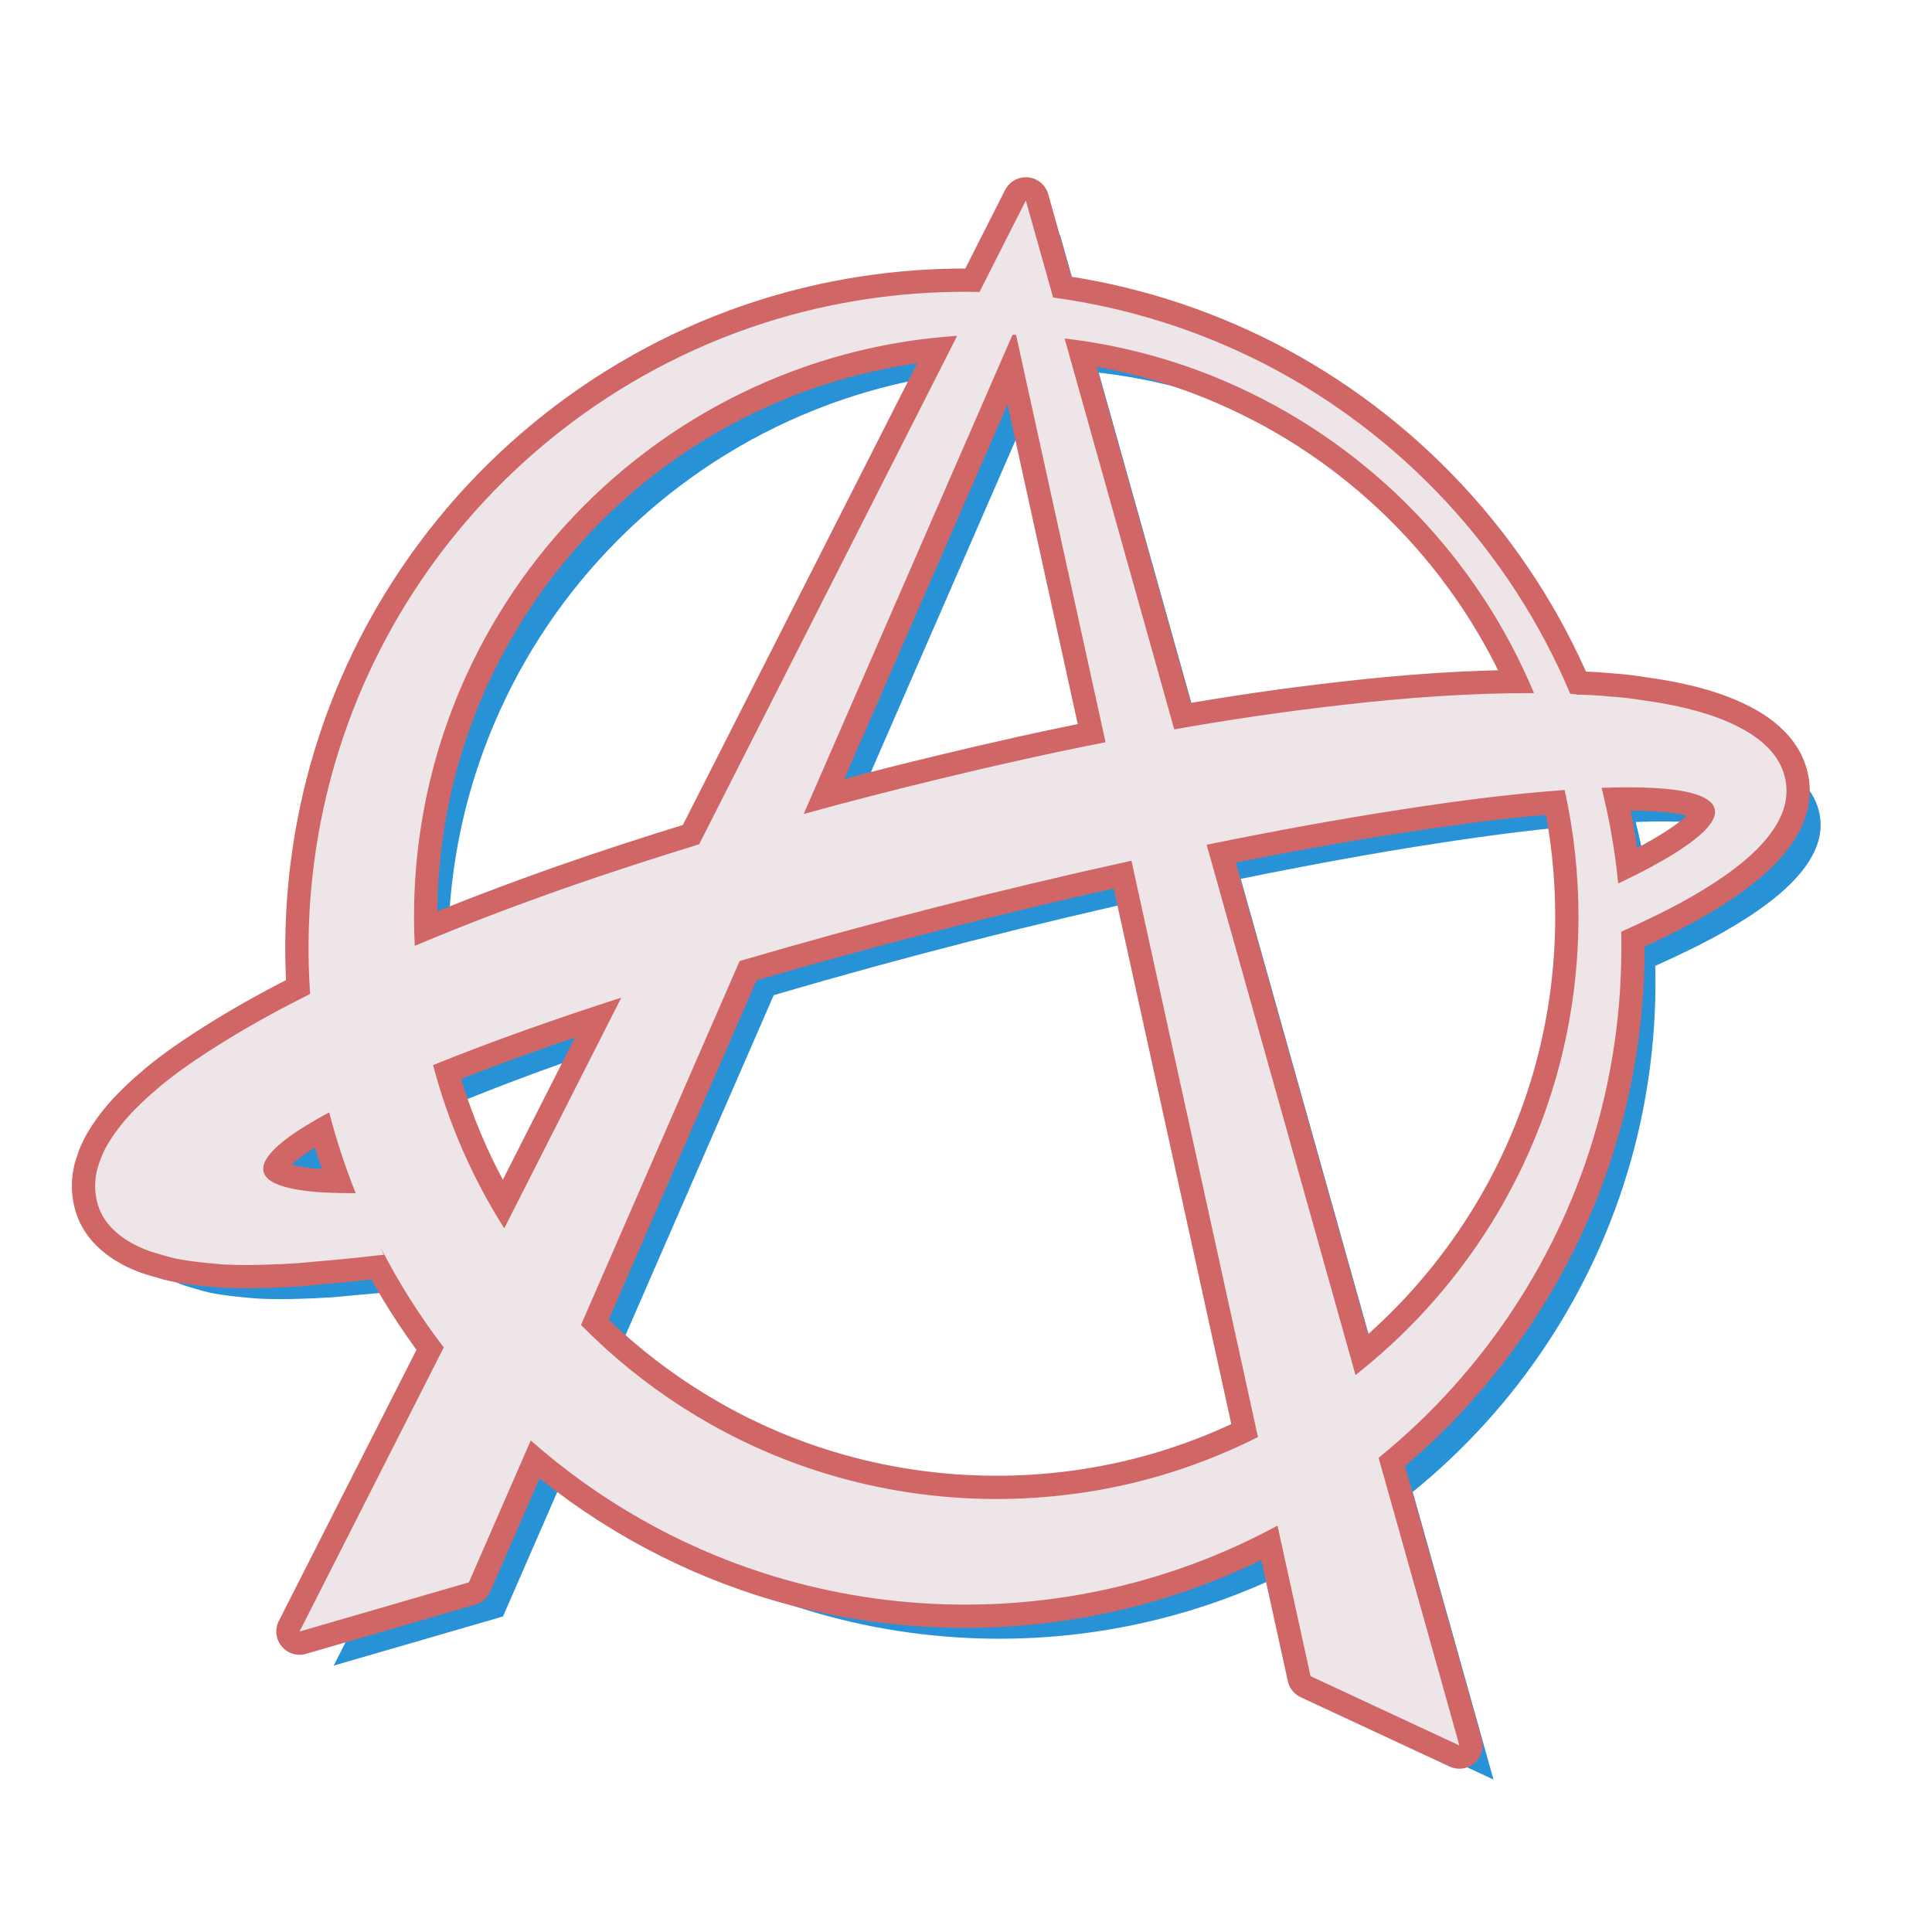
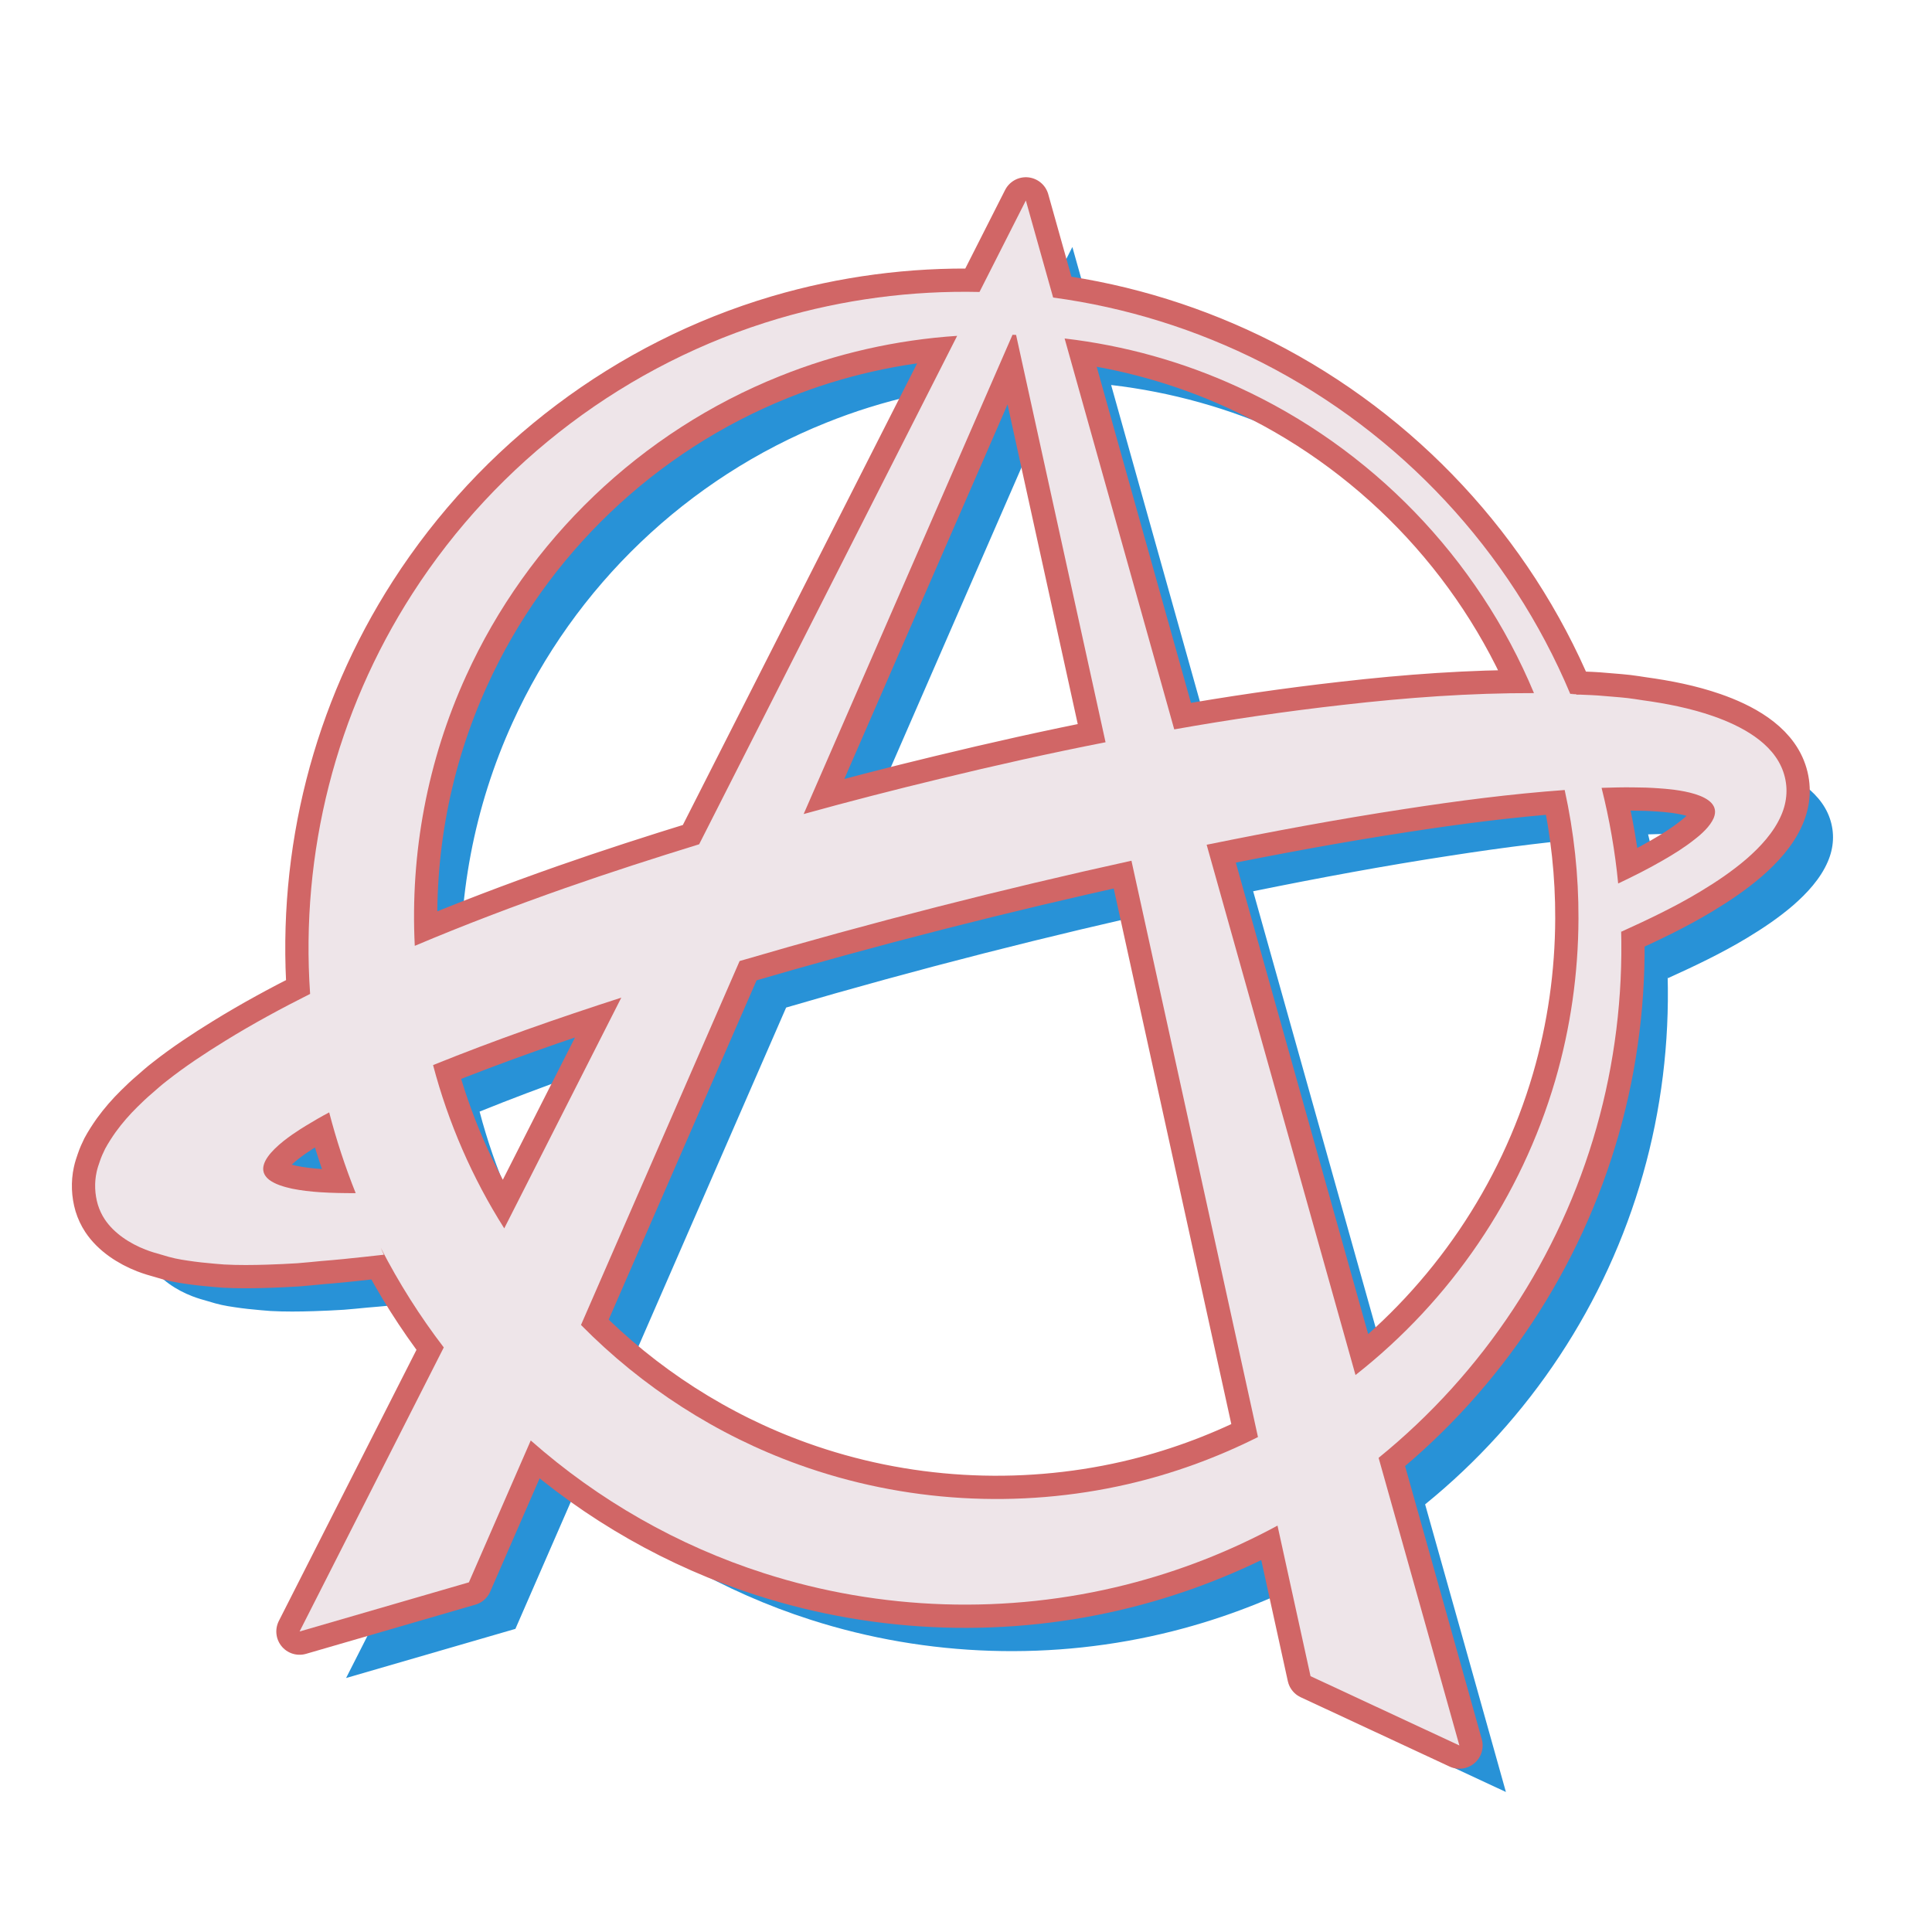
<svg xmlns="http://www.w3.org/2000/svg" viewBox="-70 -70 1246 1246" width="512" height="512">
-   <g transform="translate(22,22)">
+   <g transform="translate(30,30)">
    <g transform="translate(0,1084) scale(0.1,-0.1)" fill="#2892D7">
      <path d="M9755 5547 C9767 5115 9714 4682 9596 4267 C9359 3431 8866 2686 8191 2138 C8365 1520 8539 901 8712 283 C8392 432 8072 581 7752 730 C7681 1054 7610 1377 7539 1701 C7231 1534 6903 1406 6563 1320 C5796 1126 4980 1152 4227 1394 C3672 1572 3159 1865 2723 2250 C2590 1945 2457 1640 2324 1335 C1960 1229 1596 1124 1232 1018 C1542 1629 1852 2240 2162 2850 C2008 3051 1872 3266 1756 3492 C1762 3477 1769 3463 1776 3448 C1689 3438 1602 3429 1515 3420 C1466 3415 1417 3411 1369 3407 C1318 3402 1268 3397 1217 3393 C1153 3389 1088 3386 1024 3384 C931 3381 837 3380 745 3385 C725 3386 704 3389 684 3390 C626 3395 568 3401 510 3410 C484 3414 456 3418 430 3424 C402 3430 374 3438 345 3447 C309 3457 274 3467 238 3481 C138 3520 35 3586 -25 3677 C-44 3706 -59 3738 -69 3771 C-89 3839 -92 3912 -77 3981 C-72 4005 -64 4028 -56 4051 C-47 4078 -35 4105 -22 4131 C-2 4168 22 4205 46 4239 C88 4297 136 4352 187 4402 C218 4433 249 4462 282 4490 C313 4517 344 4545 377 4570 C496 4664 624 4748 752 4827 C930 4937 1113 5036 1300 5130 C1237 6041 1466 6944 1960 7712 C2508 8564 3347 9197 4319 9485 C4740 9609 5178 9667 5617 9657 C5717 9854 5816 10050 5916 10247 C5975 10038 6033 9829 6092 9621 C6561 9558 7018 9415 7440 9201 C8331 8747 9040 7987 9427 7065 C9437 7065 9446 7065 9456 7064 C9458 7064 9465 7065 9468 7064 C9468 7064 9468 7064 9468 7064 C9468 7064 9468 7064 9468 7064 C9468 7064 9468 7064 9468 7064 C9463 7059 9442 7062 9434 7062 C9434 7062 9434 7062 9434 7062 C9447 7059 9464 7060 9477 7060 C9490 7060 9503 7060 9516 7059 C9577 7057 9637 7053 9698 7047 C9731 7044 9764 7042 9796 7038 C9829 7034 9861 7029 9893 7024 C10046 7003 10200 6973 10347 6922 C10525 6860 10736 6752 10801 6562 C10833 6469 10827 6373 10788 6283 C10741 6173 10653 6078 10563 6000 C10471 5921 10370 5853 10267 5791 C10103 5692 9930 5610 9756 5531 C9756 5536 9755 5541 9755 5547 Z M9629 6459 C9680 6256 9716 6050 9736 5842 C9833 5888 9929 5936 10022 5990 C10094 6031 10166 6076 10231 6128 C10275 6162 10329 6211 10352 6264 C10419 6426 10085 6450 9998 6456 C9943 6460 9887 6462 9832 6462 C9765 6463 9697 6461 9629 6459 Z M7082 6092 C7402 4952 7722 3812 8042 2672 C8657 3155 9110 3820 9330 4572 C9429 4911 9479 5263 9480 5616 C9481 5895 9451 6173 9391 6445 C9045 6420 8699 6375 8356 6322 C7930 6257 7505 6178 7082 6092 Z M4070 5342 C3729 4559 3388 3777 3047 2995 C3442 2594 3923 2284 4452 2094 C5129 1850 5871 1807 6572 1968 C6863 2035 7146 2138 7413 2272 C7141 3511 6869 4750 6597 5989 C6179 5897 5762 5798 5347 5692 C4920 5583 4493 5466 4070 5342 Z M2093 4671 C2191 4299 2346 3943 2552 3618 C2804 4114 3055 4610 3307 5106 C2898 4974 2491 4832 2093 4671 Z M1594 3845 C1526 4015 1469 4189 1423 4366 C1372 4339 1322 4310 1273 4280 C1198 4234 892 4046 1035 3932 C1075 3901 1134 3885 1183 3874 C1242 3862 1304 3855 1365 3851 C1441 3846 1518 3845 1594 3845 Z M3809 6095 C4364 7188 4918 8281 5473 9374 C5081 9348 4694 9261 4329 9114 C3434 8756 2705 8059 2306 7181 C2057 6635 1945 6039 1975 5440 C2294 5575 2619 5698 2946 5813 C3232 5913 3520 6006 3809 6095 Z M6430 6753 C6238 7629 6045 8505 5853 9380 C5846 9380 5838 9381 5830 9381 C5381 8351 4932 7321 4483 6290 C4775 6371 5067 6446 5361 6517 C5716 6603 6072 6683 6430 6753 Z M9193 7070 C8829 7943 8143 8652 7282 9045 C6929 9207 6552 9312 6166 9357 C6402 8517 6637 7676 6873 6836 C7234 6900 7597 6953 7961 6994 C8370 7041 8781 7071 9193 7070 Z" />
    </g>
  </g>
  <g transform="translate(0,1084) scale(0.1,-0.1)" fill="#EEE5E9" stroke="#D16666" stroke-width="300" stroke-linejoin="round" paint-order="stroke fill markers">
    <path d="M9755 5547 C9767 5115 9714 4682 9596 4267 C9359 3431 8866 2686 8191 2138 C8365 1520 8539 901 8712 283 C8392 432 8072 581 7752 730 C7681 1054 7610 1377 7539 1701 C7231 1534 6903 1406 6563 1320 C5796 1126 4980 1152 4227 1394 C3672 1572 3159 1865 2723 2250 C2590 1945 2457 1640 2324 1335 C1960 1229 1596 1124 1232 1018 C1542 1629 1852 2240 2162 2850 C2008 3051 1872 3266 1756 3492 C1762 3477 1769 3463 1776 3448 C1689 3438 1602 3429 1515 3420 C1466 3415 1417 3411 1369 3407 C1318 3402 1268 3397 1217 3393 C1153 3389 1088 3386 1024 3384 C931 3381 837 3380 745 3385 C725 3386 704 3389 684 3390 C626 3395 568 3401 510 3410 C484 3414 456 3418 430 3424 C402 3430 374 3438 345 3447 C309 3457 274 3467 238 3481 C138 3520 35 3586 -25 3677 C-44 3706 -59 3738 -69 3771 C-89 3839 -92 3912 -77 3981 C-72 4005 -64 4028 -56 4051 C-47 4078 -35 4105 -22 4131 C-2 4168 22 4205 46 4239 C88 4297 136 4352 187 4402 C218 4433 249 4462 282 4490 C313 4517 344 4545 377 4570 C496 4664 624 4748 752 4827 C930 4937 1113 5036 1300 5130 C1237 6041 1466 6944 1960 7712 C2508 8564 3347 9197 4319 9485 C4740 9609 5178 9667 5617 9657 C5717 9854 5816 10050 5916 10247 C5975 10038 6033 9829 6092 9621 C6561 9558 7018 9415 7440 9201 C8331 8747 9040 7987 9427 7065 C9437 7065 9446 7065 9456 7064 C9458 7064 9465 7065 9468 7064 C9468 7064 9468 7064 9468 7064 C9468 7064 9468 7064 9468 7064 C9468 7064 9468 7064 9468 7064 C9463 7059 9442 7062 9434 7062 C9434 7062 9434 7062 9434 7062 C9447 7059 9464 7060 9477 7060 C9490 7060 9503 7060 9516 7059 C9577 7057 9637 7053 9698 7047 C9731 7044 9764 7042 9796 7038 C9829 7034 9861 7029 9893 7024 C10046 7003 10200 6973 10347 6922 C10525 6860 10736 6752 10801 6562 C10833 6469 10827 6373 10788 6283 C10741 6173 10653 6078 10563 6000 C10471 5921 10370 5853 10267 5791 C10103 5692 9930 5610 9756 5531 C9756 5536 9755 5541 9755 5547 Z M9629 6459 C9680 6256 9716 6050 9736 5842 C9833 5888 9929 5936 10022 5990 C10094 6031 10166 6076 10231 6128 C10275 6162 10329 6211 10352 6264 C10419 6426 10085 6450 9998 6456 C9943 6460 9887 6462 9832 6462 C9765 6463 9697 6461 9629 6459 Z M7082 6092 C7402 4952 7722 3812 8042 2672 C8657 3155 9110 3820 9330 4572 C9429 4911 9479 5263 9480 5616 C9481 5895 9451 6173 9391 6445 C9045 6420 8699 6375 8356 6322 C7930 6257 7505 6178 7082 6092 Z M4070 5342 C3729 4559 3388 3777 3047 2995 C3442 2594 3923 2284 4452 2094 C5129 1850 5871 1807 6572 1968 C6863 2035 7146 2138 7413 2272 C7141 3511 6869 4750 6597 5989 C6179 5897 5762 5798 5347 5692 C4920 5583 4493 5466 4070 5342 Z M2093 4671 C2191 4299 2346 3943 2552 3618 C2804 4114 3055 4610 3307 5106 C2898 4974 2491 4832 2093 4671 Z M1594 3845 C1526 4015 1469 4189 1423 4366 C1372 4339 1322 4310 1273 4280 C1198 4234 892 4046 1035 3932 C1075 3901 1134 3885 1183 3874 C1242 3862 1304 3855 1365 3851 C1441 3846 1518 3845 1594 3845 Z M3809 6095 C4364 7188 4918 8281 5473 9374 C5081 9348 4694 9261 4329 9114 C3434 8756 2705 8059 2306 7181 C2057 6635 1945 6039 1975 5440 C2294 5575 2619 5698 2946 5813 C3232 5913 3520 6006 3809 6095 Z M6430 6753 C6238 7629 6045 8505 5853 9380 C5846 9380 5838 9381 5830 9381 C5381 8351 4932 7321 4483 6290 C4775 6371 5067 6446 5361 6517 C5716 6603 6072 6683 6430 6753 Z M9193 7070 C8829 7943 8143 8652 7282 9045 C6929 9207 6552 9312 6166 9357 C6402 8517 6637 7676 6873 6836 C7234 6900 7597 6953 7961 6994 C8370 7041 8781 7071 9193 7070 Z" />
  </g>
</svg>
